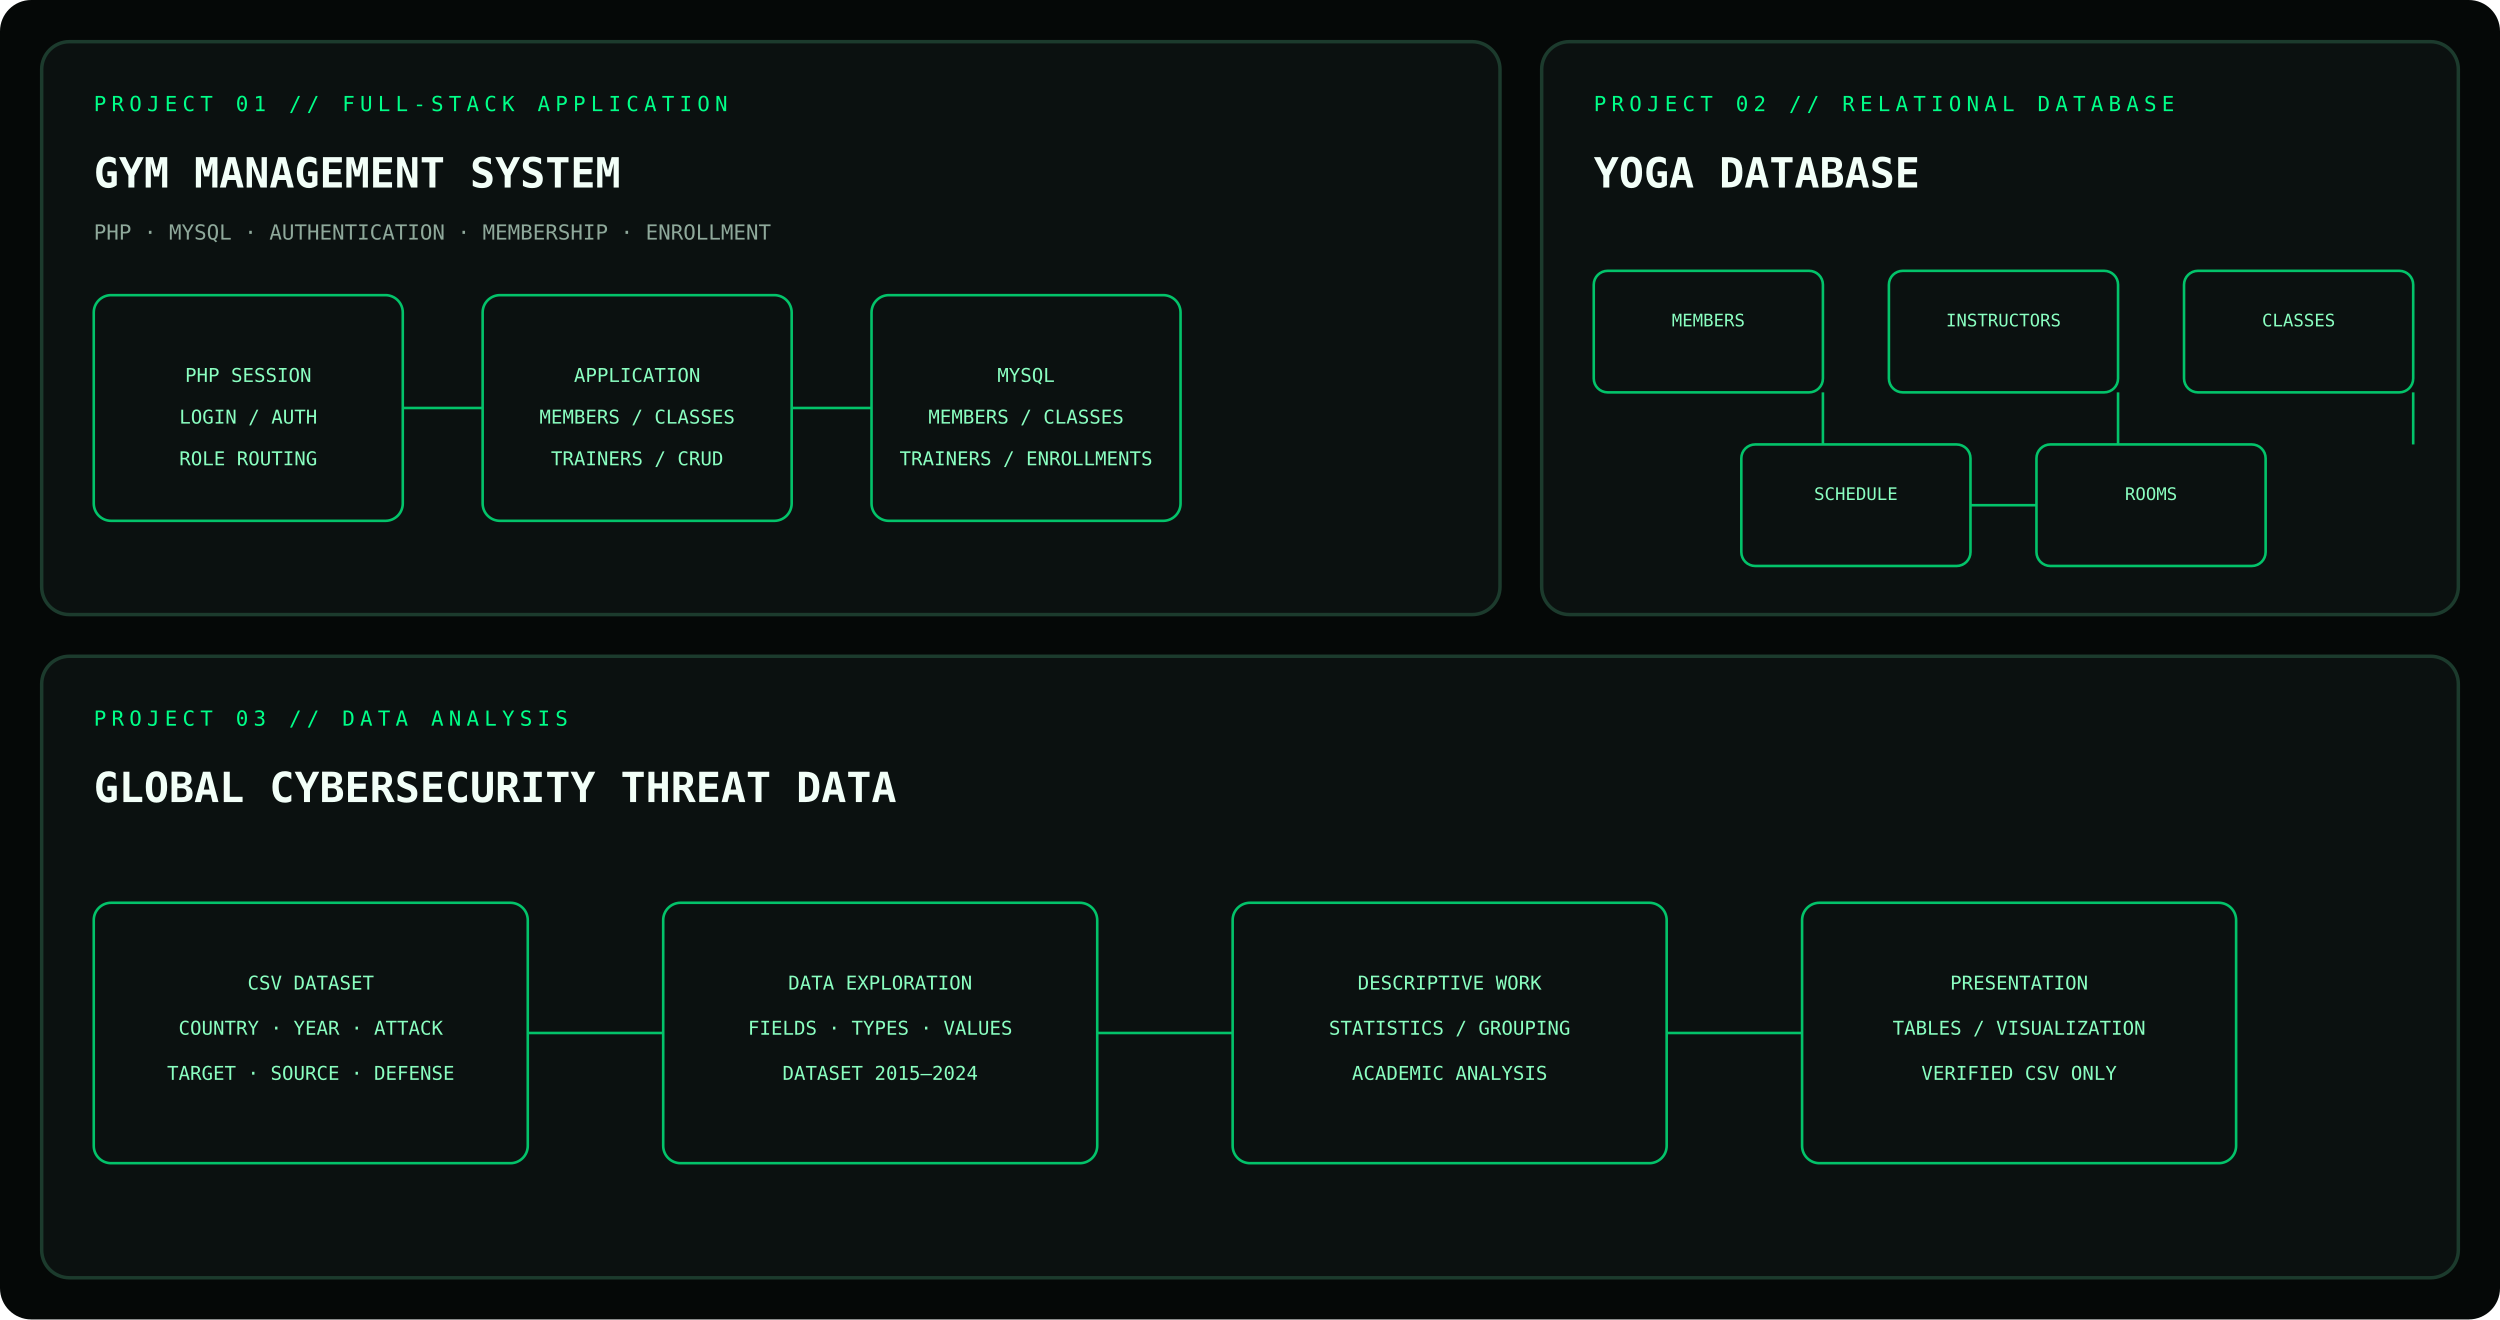
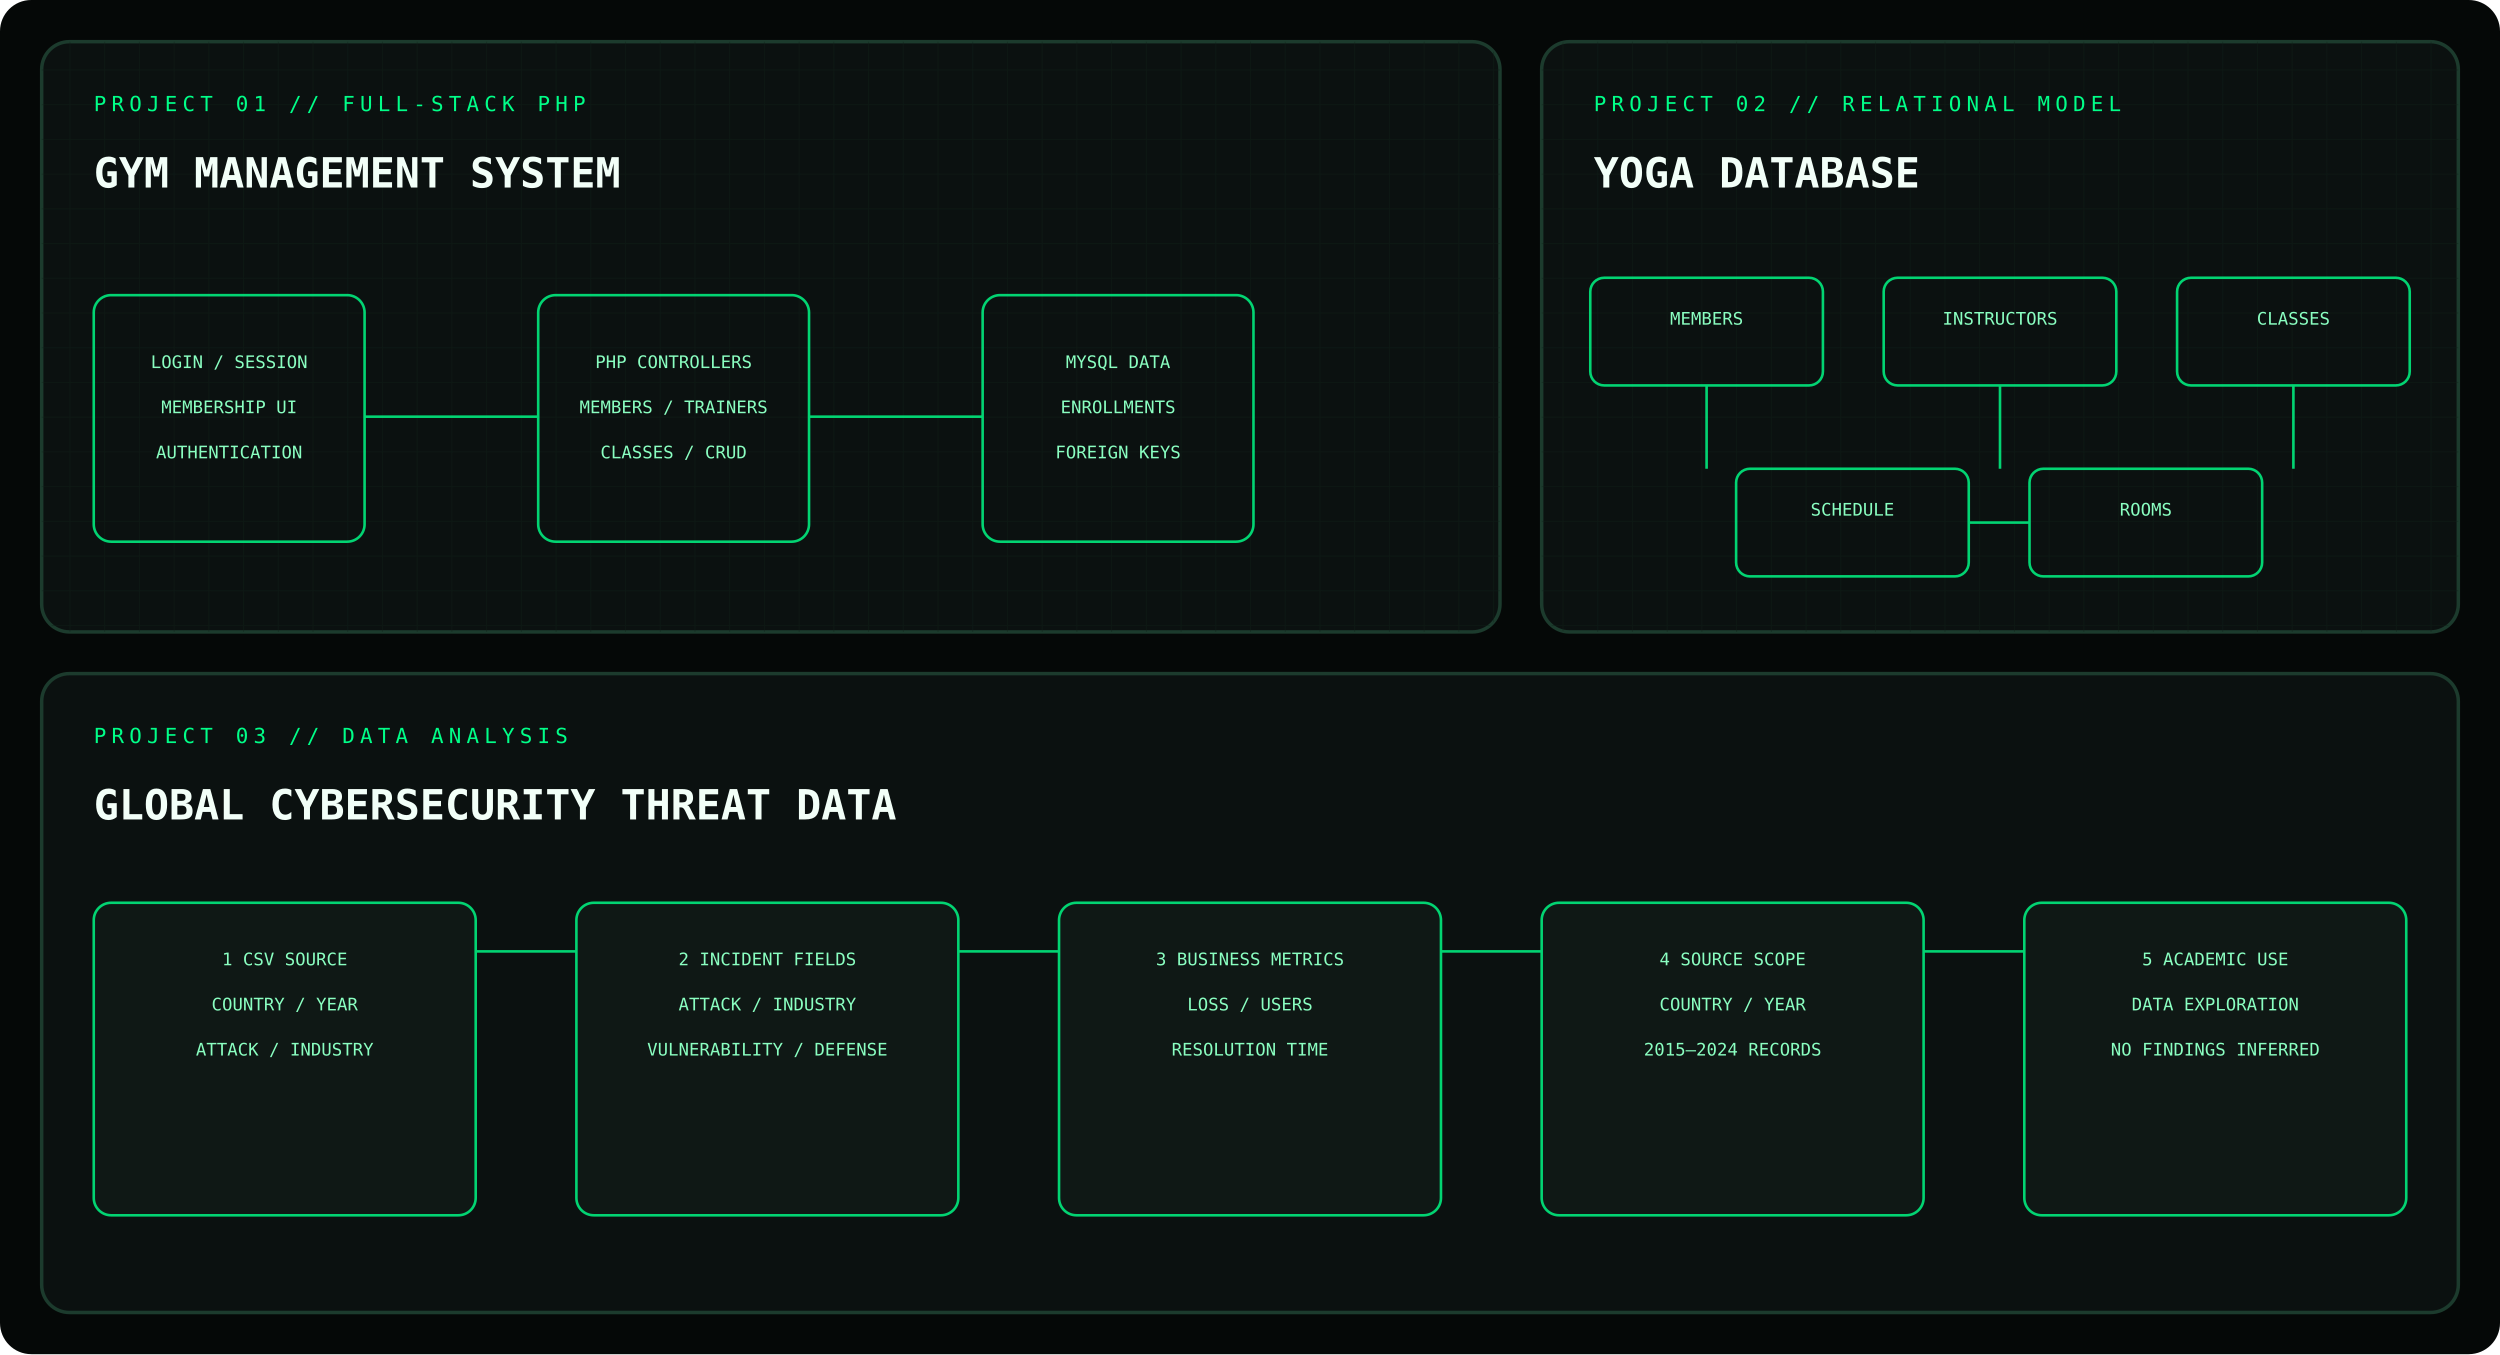
- <svg xmlns="http://www.w3.org/2000/svg" width="1440" height="760" viewBox="0 0 1440 760" role="img" aria-labelledby="title desc">
-   <rect width="1440" height="760" rx="18" fill="#050807" />
+ <svg xmlns="http://www.w3.org/2000/svg" width="1440" height="780" viewBox="0 0 1440 780" role="img" aria-labelledby="title desc">
+   <defs>
+     <pattern id="grid" width="20" height="20" patternUnits="userSpaceOnUse">
+       <path d="M20 0H0V20" fill="none" stroke="#102119" stroke-width="1" />
+     </pattern>
+   </defs>
+   <rect width="1440" height="780" rx="18" fill="#050807" />
  <g fill="#0B1110" stroke="#1C3B2D" stroke-width="2">
-     <rect x="24" y="24" width="840" height="330" rx="16" />
-     <rect x="888" y="24" width="528" height="330" rx="16" />
-     <rect x="24" y="378" width="1392" height="358" rx="16" />
+     <rect x="24" y="24" width="840" height="340" rx="16" />
+     <rect x="888" y="24" width="528" height="340" rx="16" />
+     <rect x="24" y="388" width="1392" height="368" rx="16" />
+   </g>
+   <g fill="url(#grid)" opacity=".45">
+     <rect x="24" y="24" width="840" height="340" rx="16" />
+     <rect x="888" y="24" width="528" height="340" rx="16" />
  </g>
  <g font-family="ui-monospace, monospace">
-     <text x="54" y="64" fill="#00FF88" font-size="12" letter-spacing="3">PROJECT 01 // FULL-STACK APPLICATION</text>
+     <text x="54" y="64" fill="#00FF88" font-size="12" letter-spacing="3">PROJECT 01 // FULL-STACK PHP</text>
    <text x="54" y="108" fill="#F2FFF8" font-size="24" font-weight="700">GYM MANAGEMENT SYSTEM</text>
-     <text x="54" y="138" fill="#8FA99B" font-size="12">PHP · MYSQL · AUTHENTICATION · MEMBERSHIP · ENROLLMENT</text>
  </g>
-   <g fill="none" stroke="#00FF88" stroke-width="1.5" opacity=".75">
-     <rect x="54" y="170" width="178" height="130" rx="10" />
-     <rect x="278" y="170" width="178" height="130" rx="10" />
-     <rect x="502" y="170" width="178" height="130" rx="10" />
-     <path d="M232 235H278M456 235H502" />
+   <g fill="none" stroke="#00FF88" stroke-width="1.5" opacity=".82">
+     <rect x="54" y="170" width="156" height="142" rx="10" />
+     <rect x="310" y="170" width="156" height="142" rx="10" />
+     <rect x="566" y="170" width="156" height="142" rx="10" />
+     <path d="M210 240H310M466 240H566" />
  </g>
-   <g font-family="ui-monospace, monospace" text-anchor="middle" fill="#8AFFC1" font-size="11">
-     <text x="143" y="220">PHP SESSION</text>
-     <text x="143" y="244">LOGIN / AUTH</text>
-     <text x="143" y="268">ROLE ROUTING</text>
-     <text x="367" y="220">APPLICATION</text>
-     <text x="367" y="244">MEMBERS / CLASSES</text>
-     <text x="367" y="268">TRAINERS / CRUD</text>
-     <text x="591" y="220">MYSQL</text>
-     <text x="591" y="244">MEMBERS / CLASSES</text>
-     <text x="591" y="268">TRAINERS / ENROLLMENTS</text>
+   <g font-family="ui-monospace, monospace" text-anchor="middle" fill="#8AFFC1" font-size="10">
+     <text x="132" y="212">LOGIN / SESSION</text>
+     <text x="132" y="238">MEMBERSHIP UI</text>
+     <text x="132" y="264">AUTHENTICATION</text>
+     <text x="388" y="212">PHP CONTROLLERS</text>
+     <text x="388" y="238">MEMBERS / TRAINERS</text>
+     <text x="388" y="264">CLASSES / CRUD</text>
+     <text x="644" y="212">MYSQL DATA</text>
+     <text x="644" y="238">ENROLLMENTS</text>
+     <text x="644" y="264">FOREIGN KEYS</text>
  </g>
  <g font-family="ui-monospace, monospace">
-     <text x="918" y="64" fill="#00FF88" font-size="12" letter-spacing="3">PROJECT 02 // RELATIONAL DATABASE</text>
+     <text x="918" y="64" fill="#00FF88" font-size="12" letter-spacing="3">PROJECT 02 // RELATIONAL MODEL</text>
    <text x="918" y="108" fill="#F2FFF8" font-size="24" font-weight="700">YOGA DATABASE</text>
  </g>
-   <g fill="none" stroke="#00FF88" stroke-width="1.5" opacity=".75">
-     <rect x="918" y="156" width="132" height="70" rx="8" />
-     <rect x="1088" y="156" width="132" height="70" rx="8" />
-     <rect x="1258" y="156" width="132" height="70" rx="8" />
-     <rect x="1003" y="256" width="132" height="70" rx="8" />
-     <rect x="1173" y="256" width="132" height="70" rx="8" />
-     <path d="M1050 226V256M1220 226V256M1390 226V256M1135 291H1173" />
+   <g fill="none" stroke="#00FF88" stroke-width="1.5" opacity=".82">
+     <rect x="916" y="160" width="134" height="62" rx="8" />
+     <rect x="1085" y="160" width="134" height="62" rx="8" />
+     <rect x="1254" y="160" width="134" height="62" rx="8" />
+     <rect x="1000" y="270" width="134" height="62" rx="8" />
+     <rect x="1169" y="270" width="134" height="62" rx="8" />
+     <path d="M983 222V270M1152 222V270M1321 222V270M1134 301H1169" />
  </g>
  <g font-family="ui-monospace, monospace" text-anchor="middle" fill="#8AFFC1" font-size="10">
-     <text x="984" y="188">MEMBERS</text>
-     <text x="1154" y="188">INSTRUCTORS</text>
-     <text x="1324" y="188">CLASSES</text>
-     <text x="1069" y="288">SCHEDULE</text>
-     <text x="1239" y="288">ROOMS</text>
+     <text x="983" y="187">MEMBERS</text>
+     <text x="1152" y="187">INSTRUCTORS</text>
+     <text x="1321" y="187">CLASSES</text>
+     <text x="1067" y="297">SCHEDULE</text>
+     <text x="1236" y="297">ROOMS</text>
  </g>
  <g font-family="ui-monospace, monospace">
-     <text x="54" y="418" fill="#00FF88" font-size="12" letter-spacing="3">PROJECT 03 // DATA ANALYSIS</text>
-     <text x="54" y="462" fill="#F2FFF8" font-size="24" font-weight="700">GLOBAL CYBERSECURITY THREAT DATA</text>
+     <text x="54" y="428" fill="#00FF88" font-size="12" letter-spacing="3">PROJECT 03 // DATA ANALYSIS</text>
+     <text x="54" y="472" fill="#F2FFF8" font-size="24" font-weight="700">GLOBAL CYBERSECURITY THREAT DATA</text>
  </g>
-   <g fill="none" stroke="#00FF88" stroke-width="1.5" opacity=".75">
-     <rect x="54" y="520" width="250" height="150" rx="10" />
-     <rect x="382" y="520" width="250" height="150" rx="10" />
-     <rect x="710" y="520" width="250" height="150" rx="10" />
-     <rect x="1038" y="520" width="250" height="150" rx="10" />
-     <path d="M304 595H382M632 595H710M960 595H1038" />
+   <g fill="none" stroke="#00FF88" stroke-width="1.5" opacity=".82">
+     <path d="M54 548H1386" />
+     <g fill="#101A16">
+       <rect x="54" y="520" width="220" height="180" rx="10" />
+       <rect x="332" y="520" width="220" height="180" rx="10" />
+       <rect x="610" y="520" width="220" height="180" rx="10" />
+       <rect x="888" y="520" width="220" height="180" rx="10" />
+       <rect x="1166" y="520" width="220" height="180" rx="10" />
+     </g>
  </g>
-   <g font-family="ui-monospace, monospace" text-anchor="middle" fill="#8AFFC1" font-size="11">
-     <text x="179" y="570">CSV DATASET</text>
-     <text x="179" y="596">COUNTRY · YEAR · ATTACK</text>
-     <text x="179" y="622">TARGET · SOURCE · DEFENSE</text>
-     <text x="507" y="570">DATA EXPLORATION</text>
-     <text x="507" y="596">FIELDS · TYPES · VALUES</text>
-     <text x="507" y="622">DATASET 2015–2024</text>
-     <text x="835" y="570">DESCRIPTIVE WORK</text>
-     <text x="835" y="596">STATISTICS / GROUPING</text>
-     <text x="835" y="622">ACADEMIC ANALYSIS</text>
-     <text x="1163" y="570">PRESENTATION</text>
-     <text x="1163" y="596">TABLES / VISUALIZATION</text>
-     <text x="1163" y="622">VERIFIED CSV ONLY</text>
+   <g font-family="ui-monospace, monospace" text-anchor="middle" fill="#8AFFC1" font-size="10">
+     <text x="164" y="556">1  CSV SOURCE</text>
+     <text x="164" y="582">COUNTRY / YEAR</text>
+     <text x="164" y="608">ATTACK / INDUSTRY</text>
+     <text x="442" y="556">2  INCIDENT FIELDS</text>
+     <text x="442" y="582">ATTACK / INDUSTRY</text>
+     <text x="442" y="608">VULNERABILITY / DEFENSE</text>
+     <text x="720" y="556">3  BUSINESS METRICS</text>
+     <text x="720" y="582">LOSS / USERS</text>
+     <text x="720" y="608">RESOLUTION TIME</text>
+     <text x="998" y="556">4  SOURCE SCOPE</text>
+     <text x="998" y="582">COUNTRY / YEAR</text>
+     <text x="998" y="608">2015–2024 RECORDS</text>
+     <text x="1276" y="556">5  ACADEMIC USE</text>
+     <text x="1276" y="582">DATA EXPLORATION</text>
+     <text x="1276" y="608">NO FINDINGS INFERRED</text>
  </g>
</svg>
